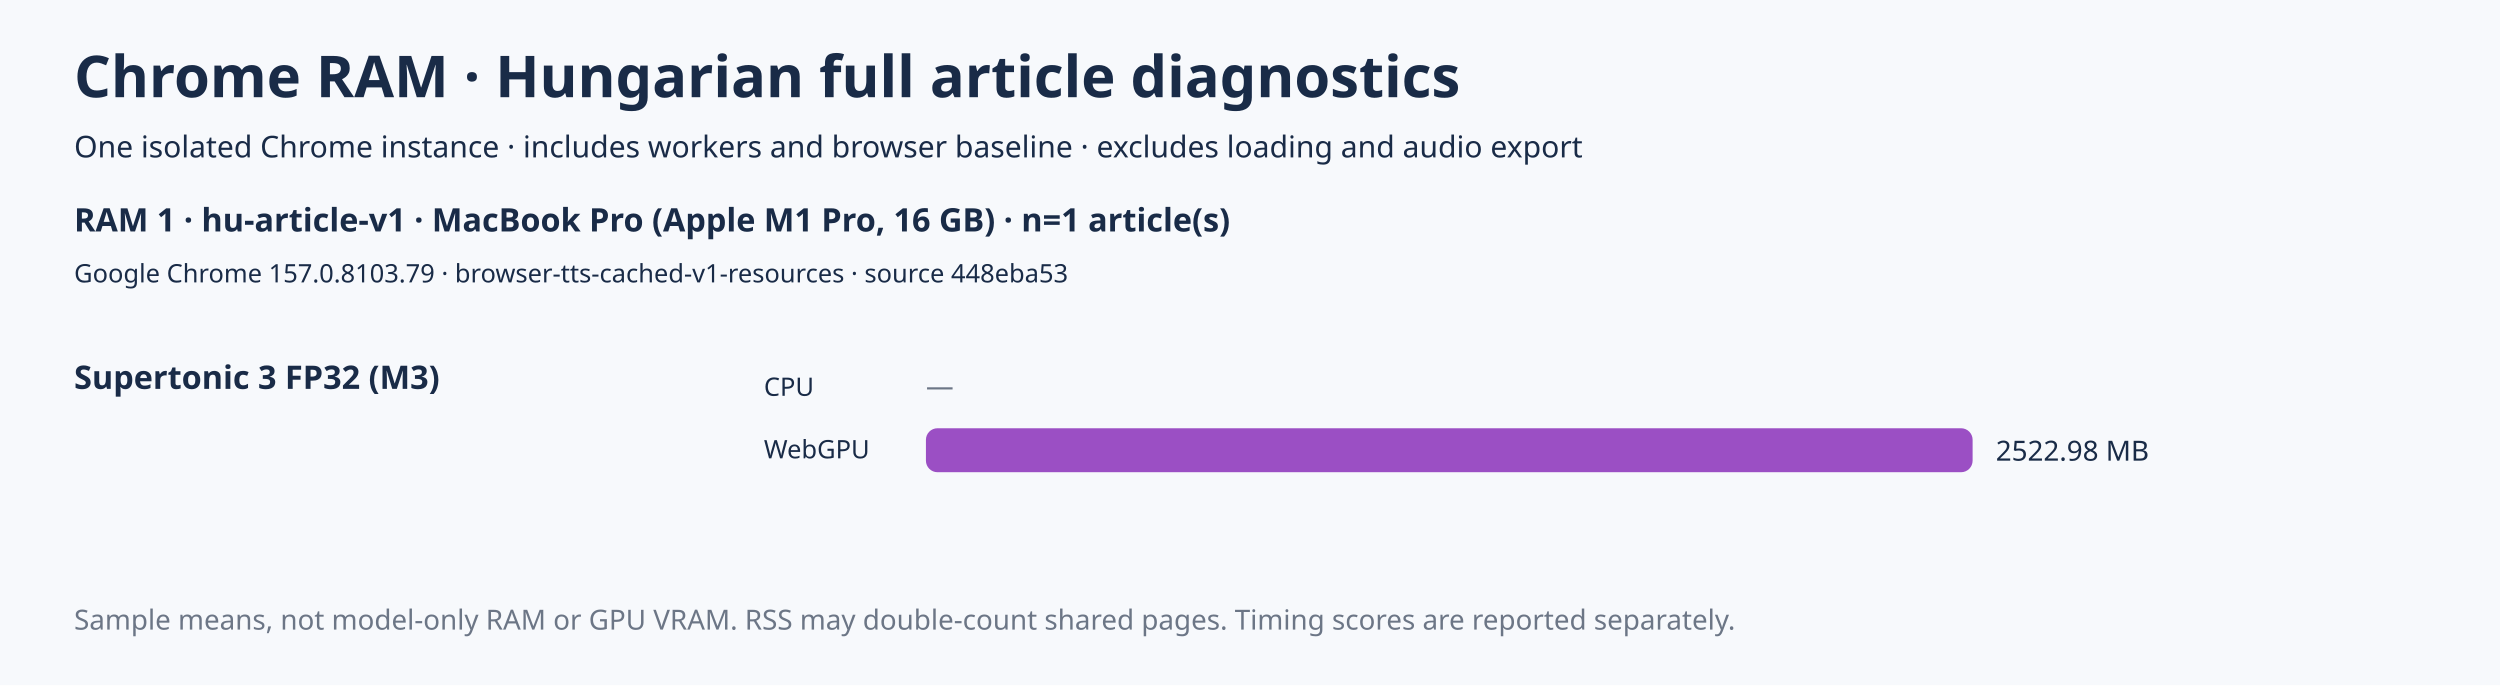
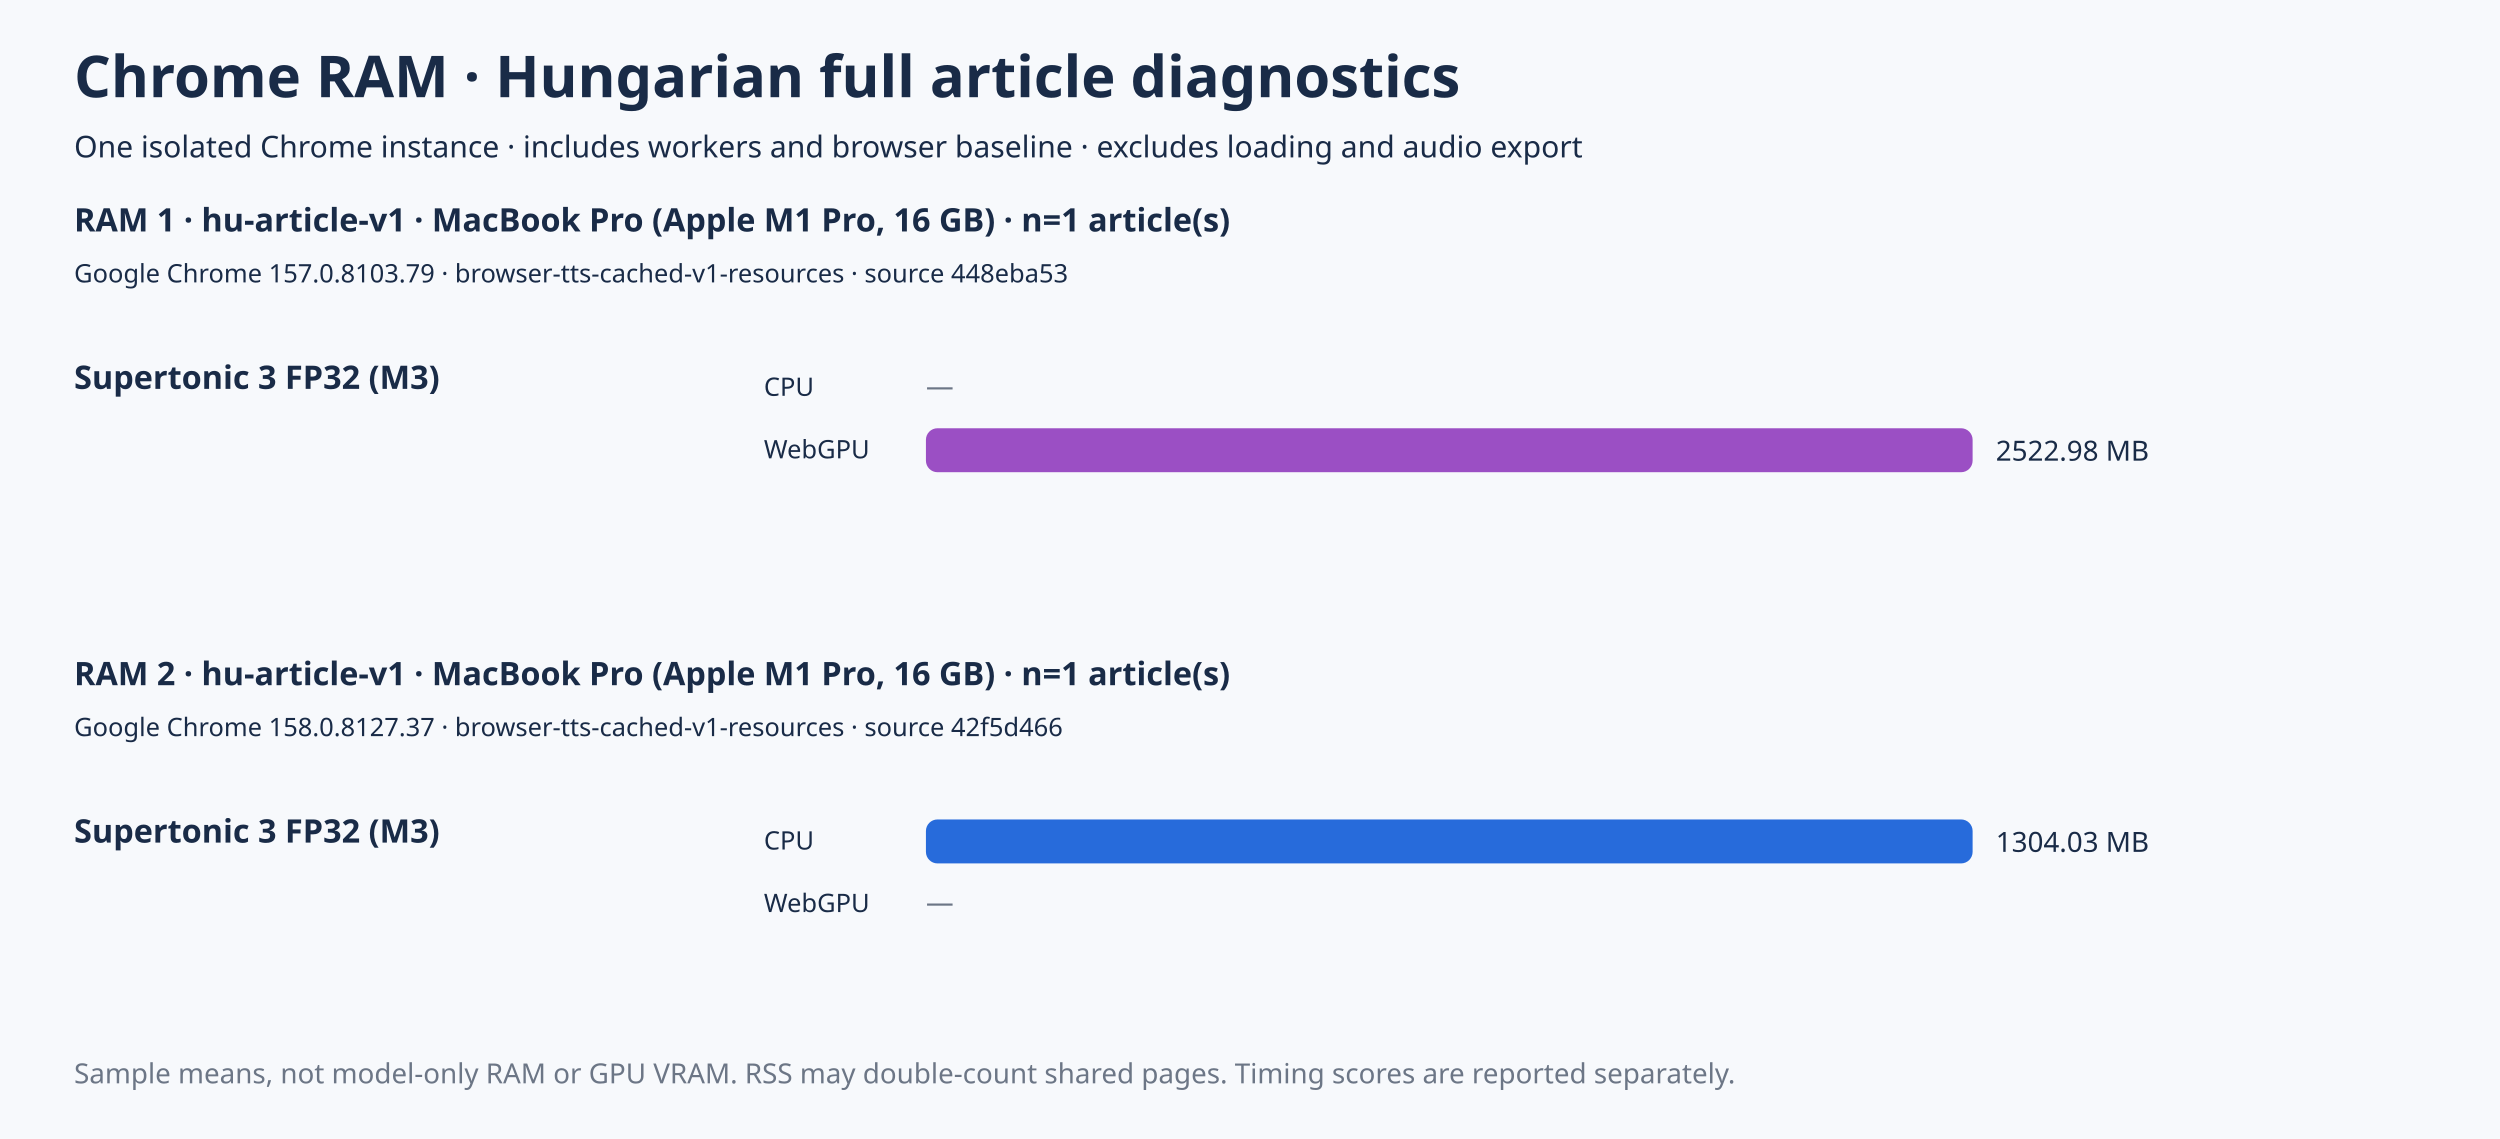
- <svg xmlns="http://www.w3.org/2000/svg" width="1080" height="296" viewBox="0 0 1080 296" role="img" aria-labelledby="title desc">
+ <svg xmlns="http://www.w3.org/2000/svg" width="1080" height="492" viewBox="0 0 1080 492" role="img" aria-labelledby="title desc">
  <rect width="100%" height="100%" fill="#f7f9fc" />
  <g font-family="system-ui,sans-serif" fill="#192b47">
    <text x="32" y="42" font-size="25" font-weight="700">Chrome RAM · Hungarian full article diagnostics</text>
    <text x="32" y="68" font-size="13">One isolated Chrome instance · includes workers and browser baseline · excludes loading and audio export</text>
    <text x="32" y="100" font-size="14" font-weight="700">RAM 1 · hu-article-v1 · MacBook Pro (Apple M1 Pro, 16 GB) · n=1 article(s)</text>
    <text x="32" y="122" font-size="11">Google Chrome 157.0.8103.79 · browser-tts-cached-v1-resources · source 448eba53</text>
    <text x="32" y="168" font-size="14" font-weight="600">Supertonic 3 FP32 (M3)</text>
    <text x="330" y="171" font-size="11">CPU</text>
    <text x="400" y="171" font-size="12" fill="#6c7686">—</text>
    <text x="330" y="198" font-size="11">WebGPU</text>
    <rect x="400" y="185" width="452.17" height="19" rx="5" fill="#9b4fc4" />
    <text x="862.17" y="199" font-size="12">2522.98 MB</text>
-     <text x="32" y="272" font-size="12" fill="#6c7686">Sample means, not model-only RAM or GPU VRAM. RSS may double-count shared pages. Timing scores are reported separately.</text>
+     <text x="32" y="296" font-size="14" font-weight="700">RAM 2 · hu-article-v1 · MacBook Pro (Apple M1 Pro, 16 GB) · n=1 article(s)</text>
+     <text x="32" y="318" font-size="11">Google Chrome 158.0.8127.37 · browser-tts-cached-v1-resources · source 42f5d466</text>
+     <text x="32" y="364" font-size="14" font-weight="600">Supertonic 3 FP32 (M3)</text>
+     <text x="330" y="367" font-size="11">CPU</text>
+     <rect x="400" y="354" width="452.17" height="19" rx="5" fill="#276bdb" />
+     <text x="862.17" y="368" font-size="12">1304.03 MB</text>
+     <text x="330" y="394" font-size="11">WebGPU</text>
+     <text x="400" y="394" font-size="12" fill="#6c7686">—</text>
+     <text x="32" y="468" font-size="12" fill="#6c7686">Sample means, not model-only RAM or GPU VRAM. RSS may double-count shared pages. Timing scores are reported separately.</text>
  </g>
</svg>
